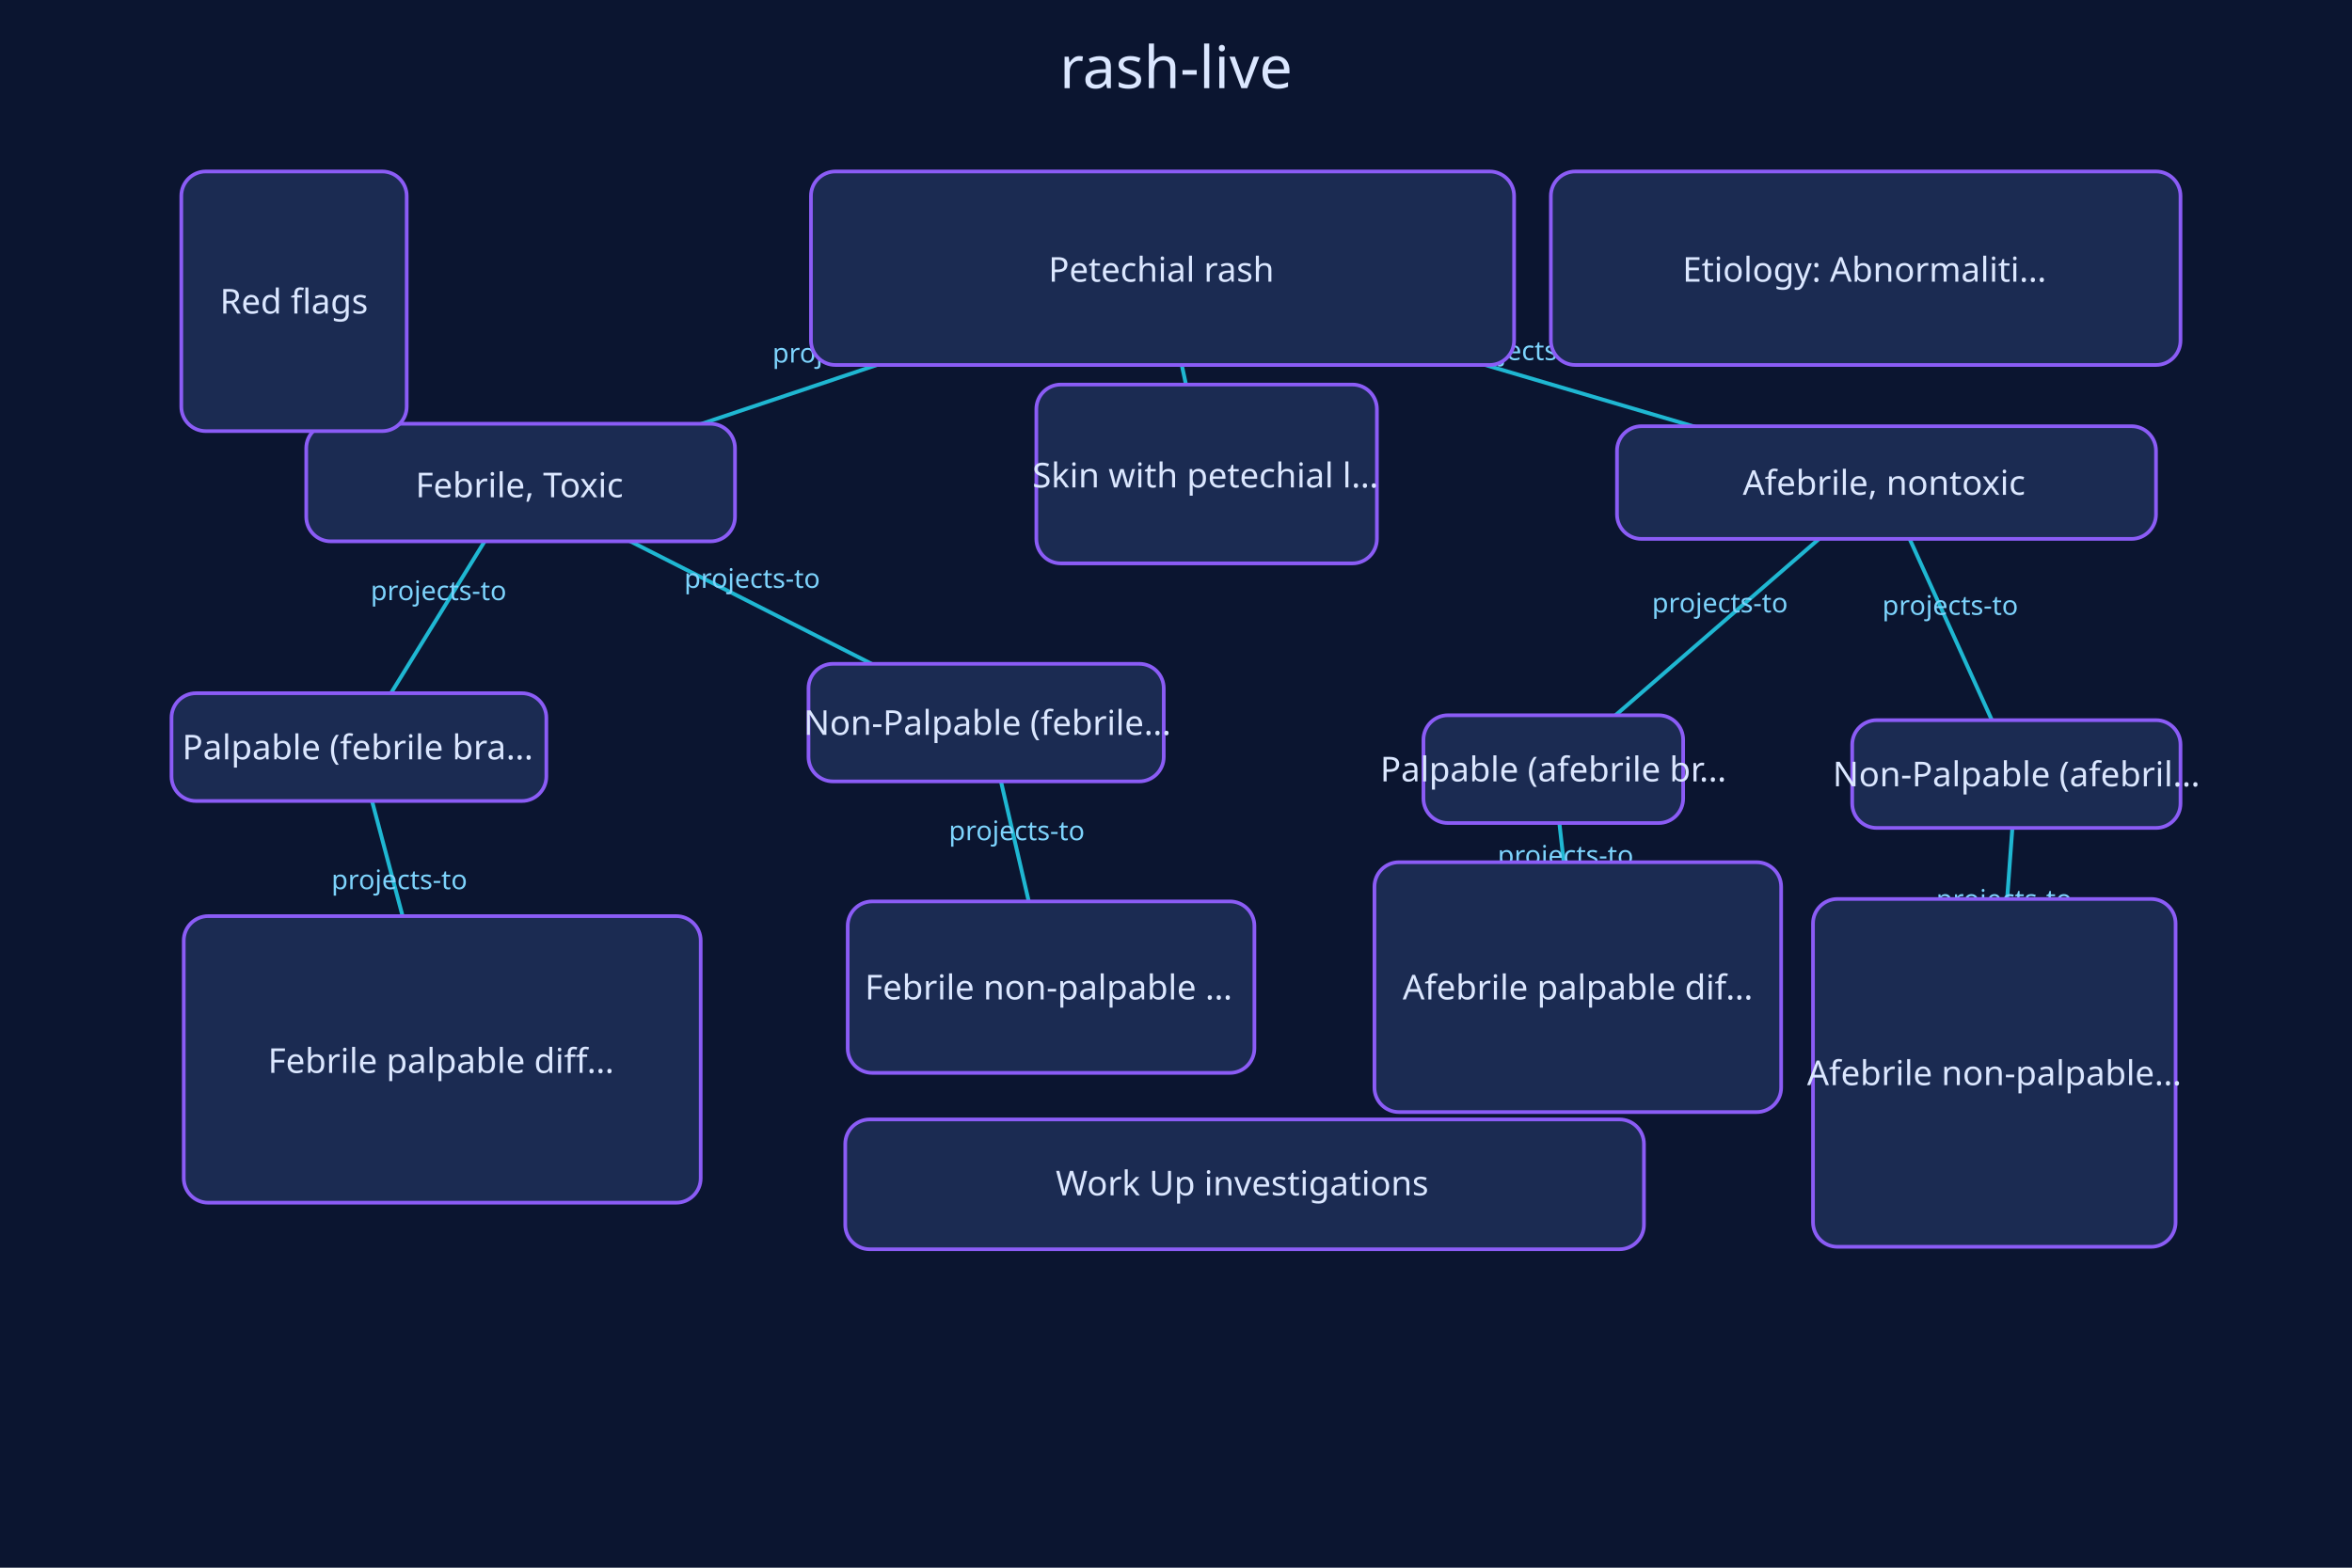
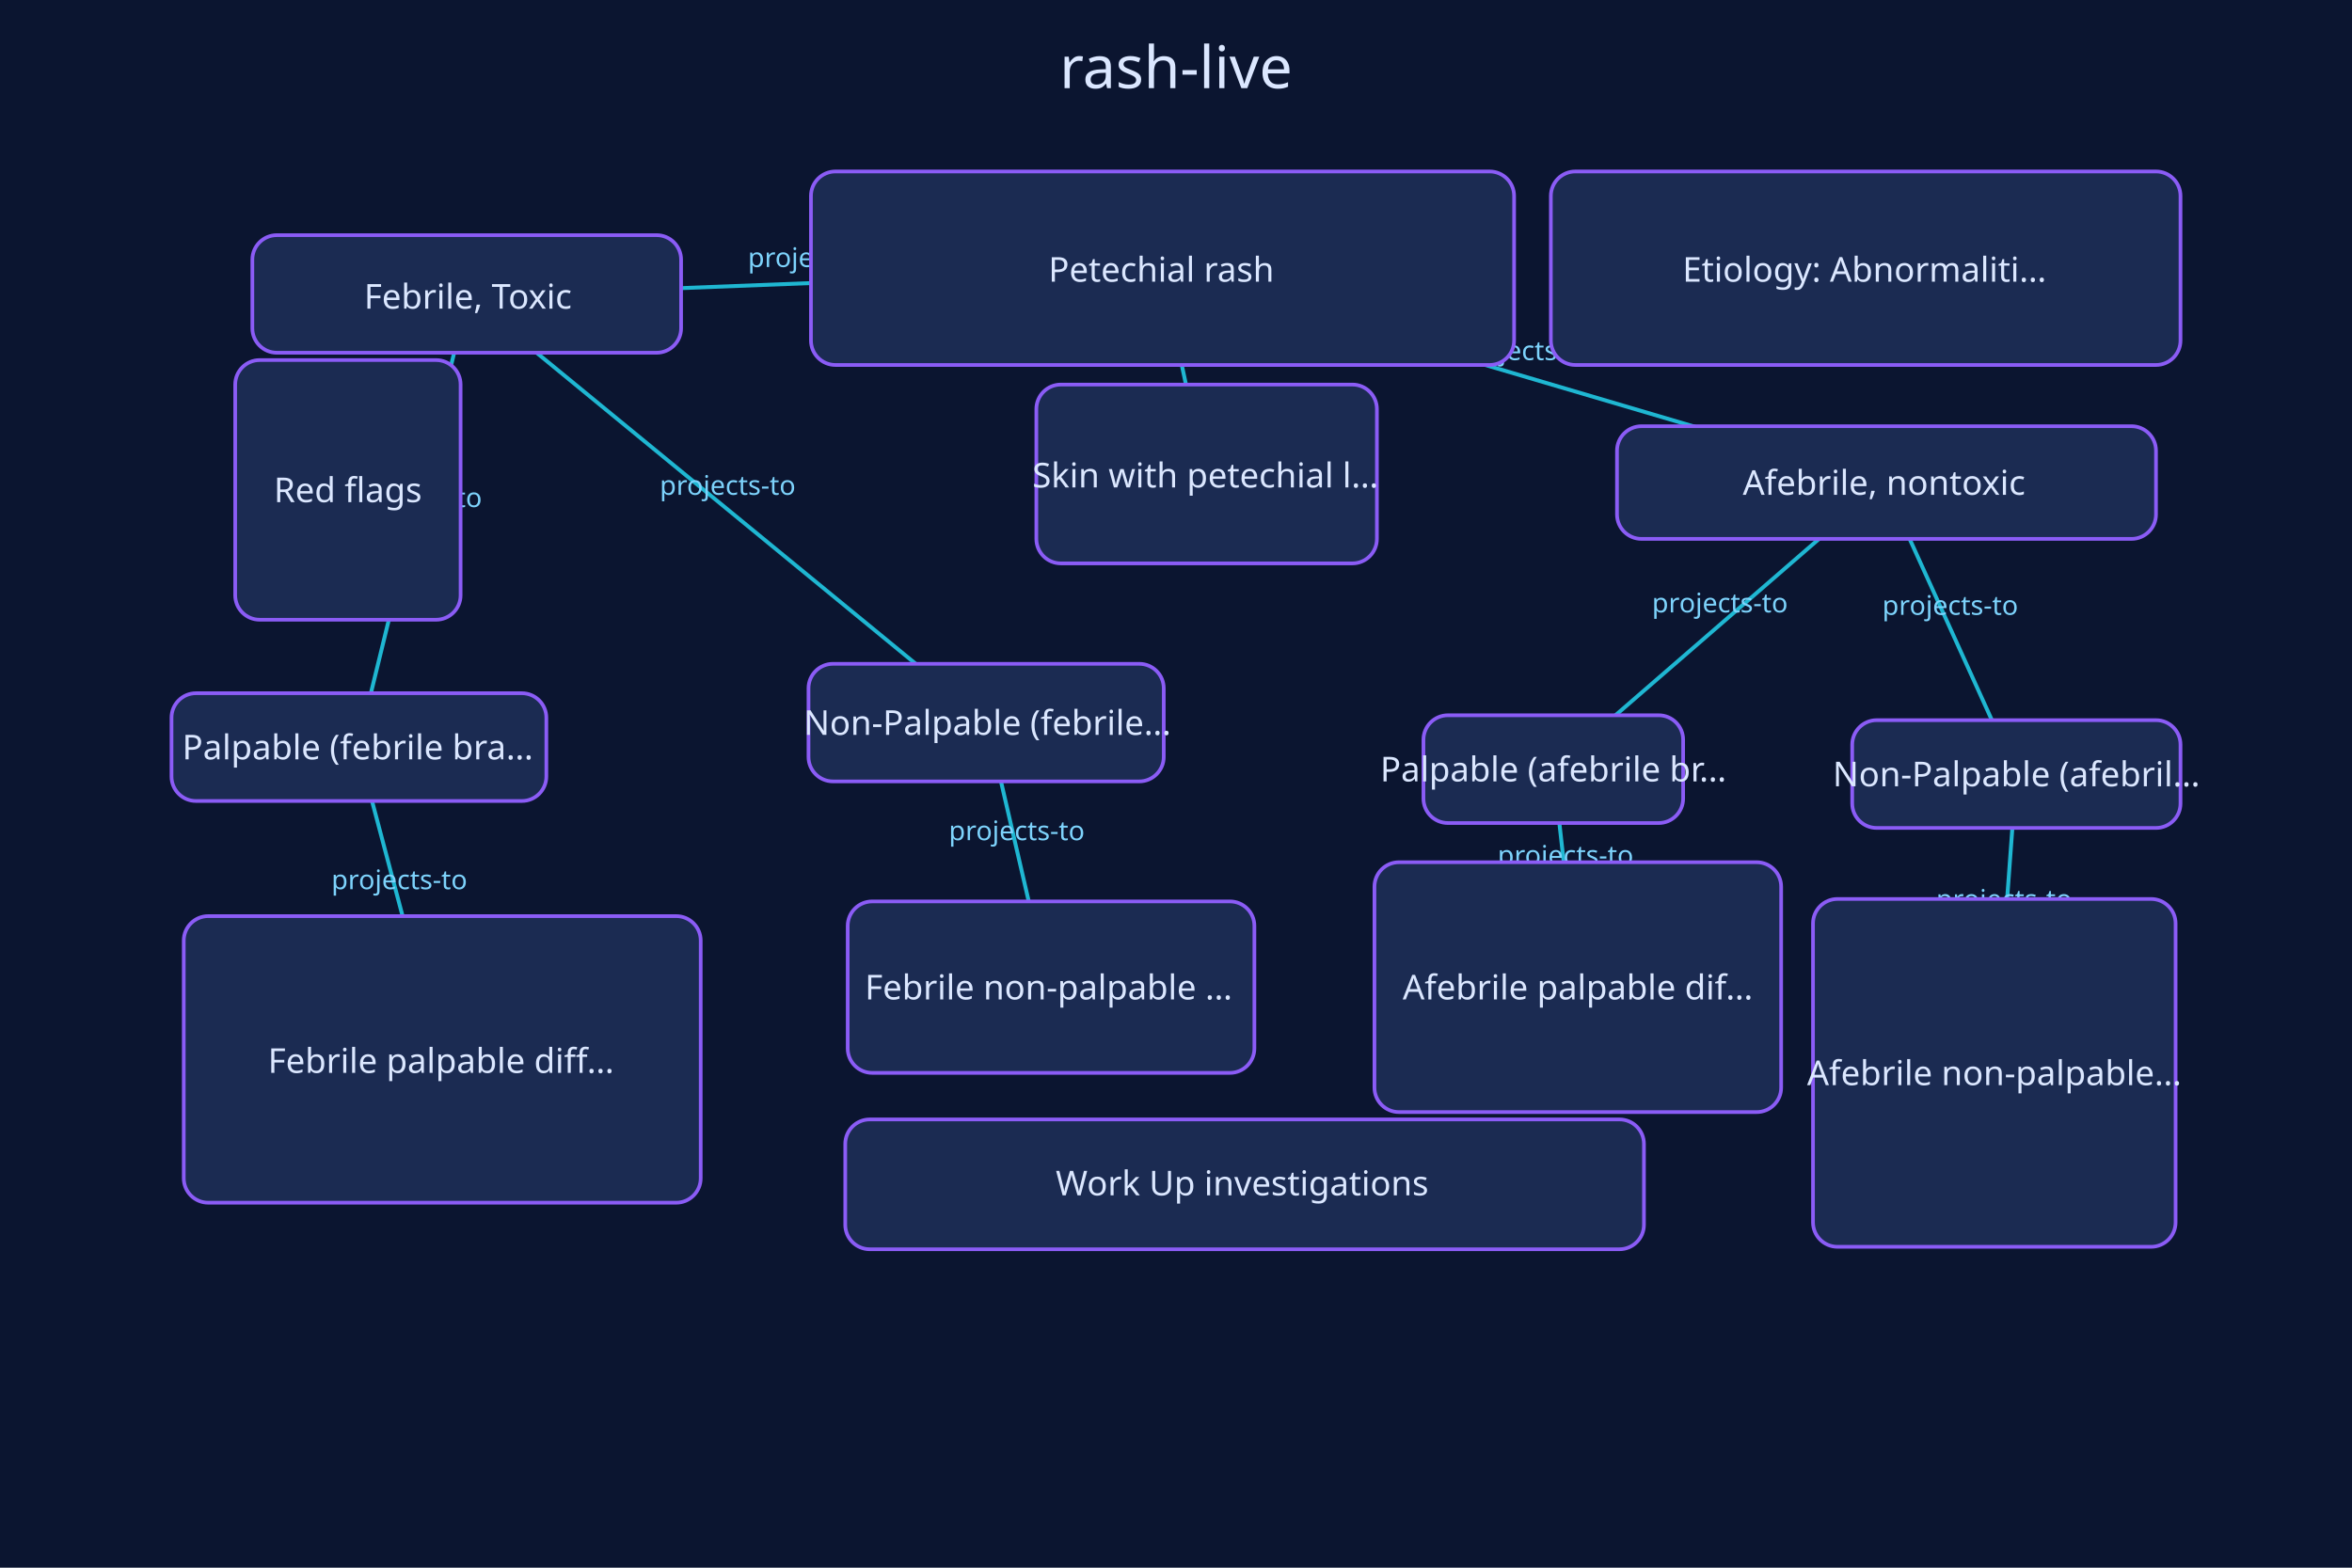
<svg xmlns="http://www.w3.org/2000/svg" width="960" height="640" viewBox="0 0 960 640">
  <rect width="960" height="640" fill="#0b1530" />
  <text x="480" y="36" text-anchor="middle" fill="#dbe7ff" font-size="24" font-family="sans-serif">rash-live</text>
  <defs>
    <marker id="arr" markerWidth="9" markerHeight="9" refX="7" refY="4.5" orient="auto">
      <path d="M0,0 L8,4.5 L0,9" fill="none" stroke="#22d3ee" stroke-width="1.6" />
    </marker>
  </defs>
-   <line x1="474" y1="110" x2="212" y2="198" stroke="#22d3ee" stroke-width="1.6" marker-end="url(#arr)" opacity="0.85" />
-   <text x="343" y="148" text-anchor="middle" fill="#7dd3fc" font-size="11" font-family="sans-serif">projects-to</text>
+   <line x1="474" y1="110" x2="191" y2="121" stroke="#22d3ee" stroke-width="1.6" marker-end="url(#arr)" opacity="0.85" />
+   <text x="333" y="109" text-anchor="middle" fill="#7dd3fc" font-size="11" font-family="sans-serif">projects-to</text>
  <line x1="474" y1="110" x2="769" y2="197" stroke="#22d3ee" stroke-width="1.6" marker-end="url(#arr)" opacity="0.85" />
  <text x="622" y="147" text-anchor="middle" fill="#7dd3fc" font-size="11" font-family="sans-serif">projects-to</text>
-   <line x1="212" y1="198" x2="146" y2="305" stroke="#22d3ee" stroke-width="1.6" marker-end="url(#arr)" opacity="0.85" />
-   <text x="179" y="245" text-anchor="middle" fill="#7dd3fc" font-size="11" font-family="sans-serif">projects-to</text>
-   <line x1="212" y1="198" x2="403" y2="295" stroke="#22d3ee" stroke-width="1.6" marker-end="url(#arr)" opacity="0.85" />
-   <text x="307" y="240" text-anchor="middle" fill="#7dd3fc" font-size="11" font-family="sans-serif">projects-to</text>
+   <line x1="191" y1="121" x2="146" y2="305" stroke="#22d3ee" stroke-width="1.6" marker-end="url(#arr)" opacity="0.85" />
+   <text x="169" y="207" text-anchor="middle" fill="#7dd3fc" font-size="11" font-family="sans-serif">projects-to</text>
+   <line x1="191" y1="121" x2="403" y2="295" stroke="#22d3ee" stroke-width="1.6" marker-end="url(#arr)" opacity="0.85" />
+   <text x="297" y="202" text-anchor="middle" fill="#7dd3fc" font-size="11" font-family="sans-serif">projects-to</text>
  <line x1="769" y1="197" x2="634" y2="314" stroke="#22d3ee" stroke-width="1.6" marker-end="url(#arr)" opacity="0.85" />
  <text x="702" y="250" text-anchor="middle" fill="#7dd3fc" font-size="11" font-family="sans-serif">projects-to</text>
  <line x1="769" y1="197" x2="823" y2="316" stroke="#22d3ee" stroke-width="1.6" marker-end="url(#arr)" opacity="0.85" />
  <text x="796" y="251" text-anchor="middle" fill="#7dd3fc" font-size="11" font-family="sans-serif">projects-to</text>
  <line x1="146" y1="305" x2="180" y2="433" stroke="#22d3ee" stroke-width="1.6" marker-end="url(#arr)" opacity="0.85" />
  <text x="163" y="363" text-anchor="middle" fill="#7dd3fc" font-size="11" font-family="sans-serif">projects-to</text>
  <line x1="403" y1="295" x2="428" y2="403" stroke="#22d3ee" stroke-width="1.6" marker-end="url(#arr)" opacity="0.85" />
  <text x="415" y="343" text-anchor="middle" fill="#7dd3fc" font-size="11" font-family="sans-serif">projects-to</text>
  <line x1="634" y1="314" x2="644" y2="403" stroke="#22d3ee" stroke-width="1.6" marker-end="url(#arr)" opacity="0.85" />
  <text x="639" y="353" text-anchor="middle" fill="#7dd3fc" font-size="11" font-family="sans-serif">projects-to</text>
  <line x1="823" y1="316" x2="814" y2="438" stroke="#22d3ee" stroke-width="1.6" marker-end="url(#arr)" opacity="0.85" />
  <text x="818" y="371" text-anchor="middle" fill="#7dd3fc" font-size="11" font-family="sans-serif">projects-to</text>
  <line x1="492" y1="194" x2="474" y2="110" stroke="#22d3ee" stroke-width="1.6" marker-end="url(#arr)" opacity="0.85" />
  <text x="483" y="146" text-anchor="middle" fill="#7dd3fc" font-size="11" font-family="sans-serif">participates-in</text>
  <rect x="331" y="70" width="287" height="79" rx="10" fill="#1b2b52" stroke="#8b5cf6" stroke-width="1.5" />
  <text x="474" y="115" text-anchor="middle" fill="#dbe7ff" font-size="14" font-family="sans-serif">Petechial rash</text>
-   <rect x="125" y="173" width="175" height="48" rx="10" fill="#1b2b52" stroke="#8b5cf6" stroke-width="1.5" />
-   <text x="212" y="203" text-anchor="middle" fill="#dbe7ff" font-size="14" font-family="sans-serif">Febrile, Toxic</text>
+   <rect x="103" y="96" width="175" height="48" rx="10" fill="#1b2b52" stroke="#8b5cf6" stroke-width="1.5" />
+   <text x="191" y="126" text-anchor="middle" fill="#dbe7ff" font-size="14" font-family="sans-serif">Febrile, Toxic</text>
  <rect x="660" y="174" width="220" height="46" rx="10" fill="#1b2b52" stroke="#8b5cf6" stroke-width="1.5" />
  <text x="769" y="202" text-anchor="middle" fill="#dbe7ff" font-size="14" font-family="sans-serif">Afebrile, nontoxic</text>
  <rect x="70" y="283" width="153" height="44" rx="10" fill="#1b2b52" stroke="#8b5cf6" stroke-width="1.5" />
  <text x="146" y="310" text-anchor="middle" fill="#dbe7ff" font-size="14" font-family="sans-serif">Palpable (febrile bra…</text>
  <rect x="330" y="271" width="145" height="48" rx="10" fill="#1b2b52" stroke="#8b5cf6" stroke-width="1.5" />
  <text x="403" y="300" text-anchor="middle" fill="#dbe7ff" font-size="14" font-family="sans-serif">Non-Palpable (febrile…</text>
  <rect x="581" y="292" width="106" height="44" rx="10" fill="#1b2b52" stroke="#8b5cf6" stroke-width="1.5" />
  <text x="634" y="319" text-anchor="middle" fill="#dbe7ff" font-size="14" font-family="sans-serif">Palpable (afebrile br…</text>
  <rect x="756" y="294" width="134" height="44" rx="10" fill="#1b2b52" stroke="#8b5cf6" stroke-width="1.5" />
  <text x="823" y="321" text-anchor="middle" fill="#dbe7ff" font-size="14" font-family="sans-serif">Non-Palpable (afebril…</text>
  <rect x="75" y="374" width="211" height="117" rx="10" fill="#1b2b52" stroke="#8b5cf6" stroke-width="1.5" />
  <text x="180" y="438" text-anchor="middle" fill="#dbe7ff" font-size="14" font-family="sans-serif">Febrile palpable diff…</text>
  <rect x="346" y="368" width="166" height="70" rx="10" fill="#1b2b52" stroke="#8b5cf6" stroke-width="1.5" />
  <text x="428" y="408" text-anchor="middle" fill="#dbe7ff" font-size="14" font-family="sans-serif">Febrile non-palpable …</text>
  <rect x="561" y="352" width="166" height="102" rx="10" fill="#1b2b52" stroke="#8b5cf6" stroke-width="1.5" />
  <text x="644" y="408" text-anchor="middle" fill="#dbe7ff" font-size="14" font-family="sans-serif">Afebrile palpable dif…</text>
  <rect x="740" y="367" width="148" height="142" rx="10" fill="#1b2b52" stroke="#8b5cf6" stroke-width="1.5" />
  <text x="814" y="443" text-anchor="middle" fill="#dbe7ff" font-size="14" font-family="sans-serif">Afebrile non-palpable…</text>
  <rect x="423" y="157" width="139" height="73" rx="10" fill="#1b2b52" stroke="#8b5cf6" stroke-width="1.5" />
  <text x="492" y="199" text-anchor="middle" fill="#dbe7ff" font-size="14" font-family="sans-serif">Skin with petechial l…</text>
-   <rect x="74" y="70" width="92" height="106" rx="10" fill="#1b2b52" stroke="#8b5cf6" stroke-width="1.5" />
-   <text x="120" y="128" text-anchor="middle" fill="#dbe7ff" font-size="14" font-family="sans-serif">Red flags</text>
+   <rect x="96" y="147" width="92" height="106" rx="10" fill="#1b2b52" stroke="#8b5cf6" stroke-width="1.5" />
+   <text x="142" y="205" text-anchor="middle" fill="#dbe7ff" font-size="14" font-family="sans-serif">Red flags</text>
  <rect x="633" y="70" width="257" height="79" rx="10" fill="#1b2b52" stroke="#8b5cf6" stroke-width="1.5" />
  <text x="761" y="115" text-anchor="middle" fill="#dbe7ff" font-size="14" font-family="sans-serif">Etiology: Abnormaliti…</text>
  <rect x="345" y="457" width="326" height="53" rx="10" fill="#1b2b52" stroke="#8b5cf6" stroke-width="1.5" />
  <text x="507" y="488" text-anchor="middle" fill="#dbe7ff" font-size="14" font-family="sans-serif">Work Up investigations</text>
</svg>
